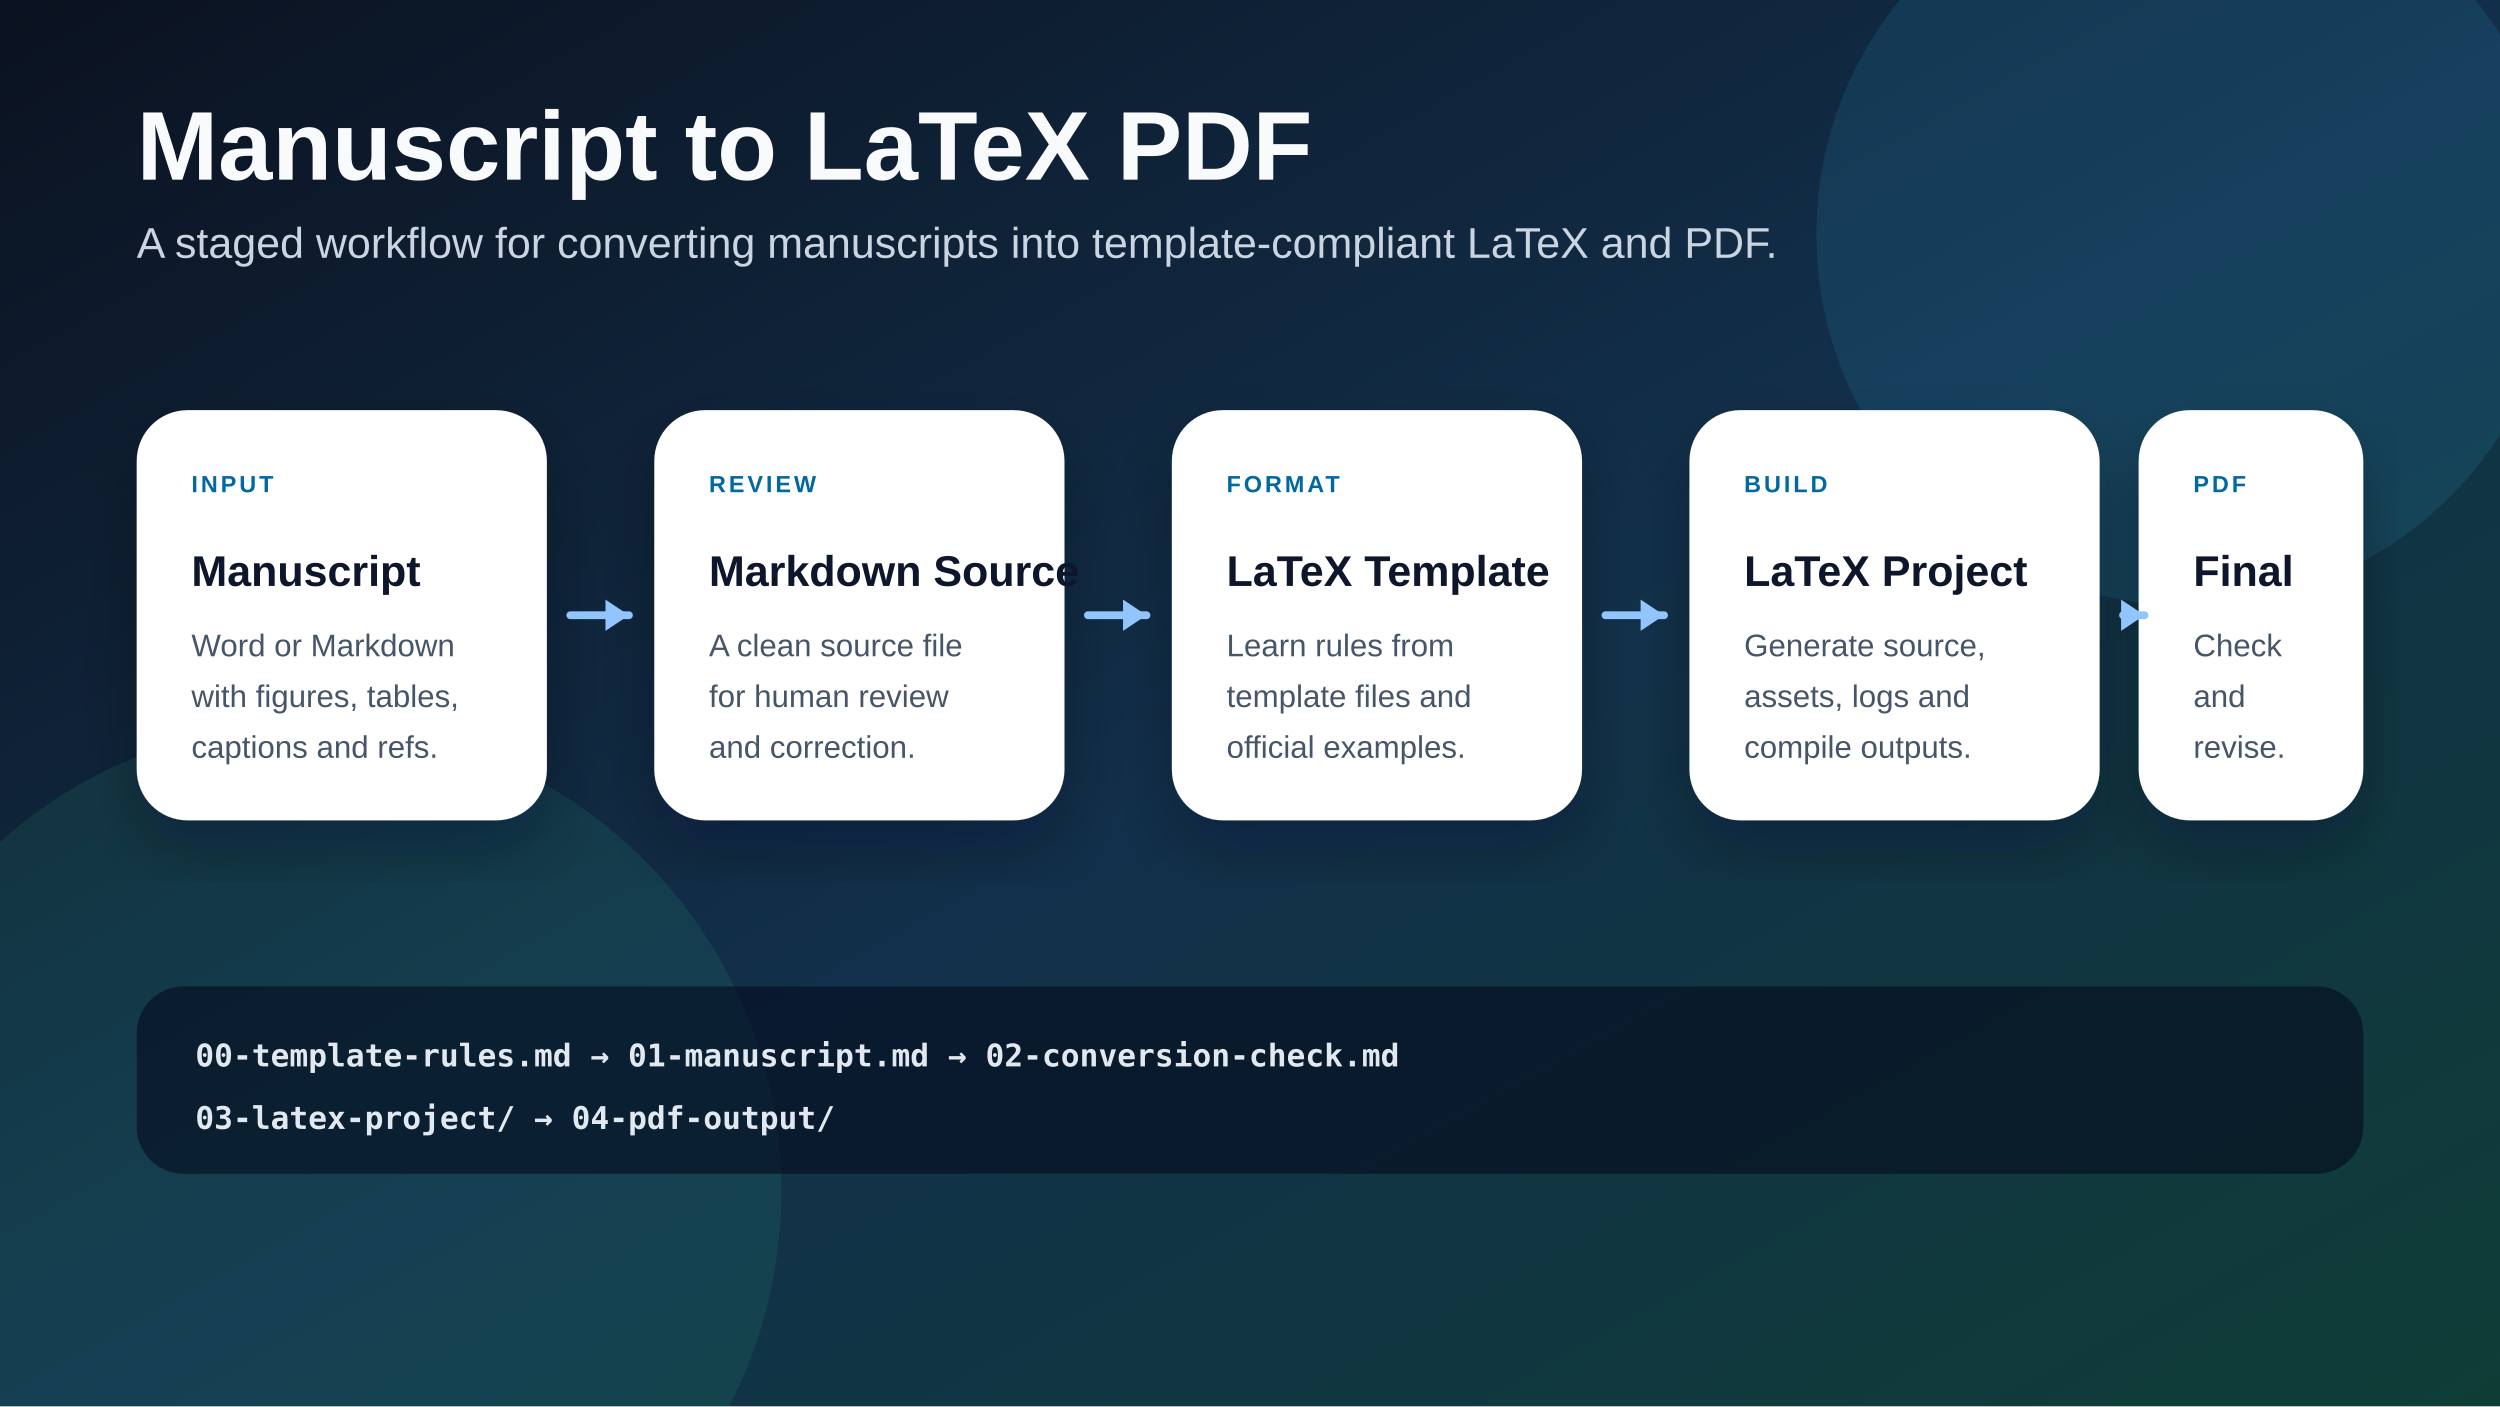
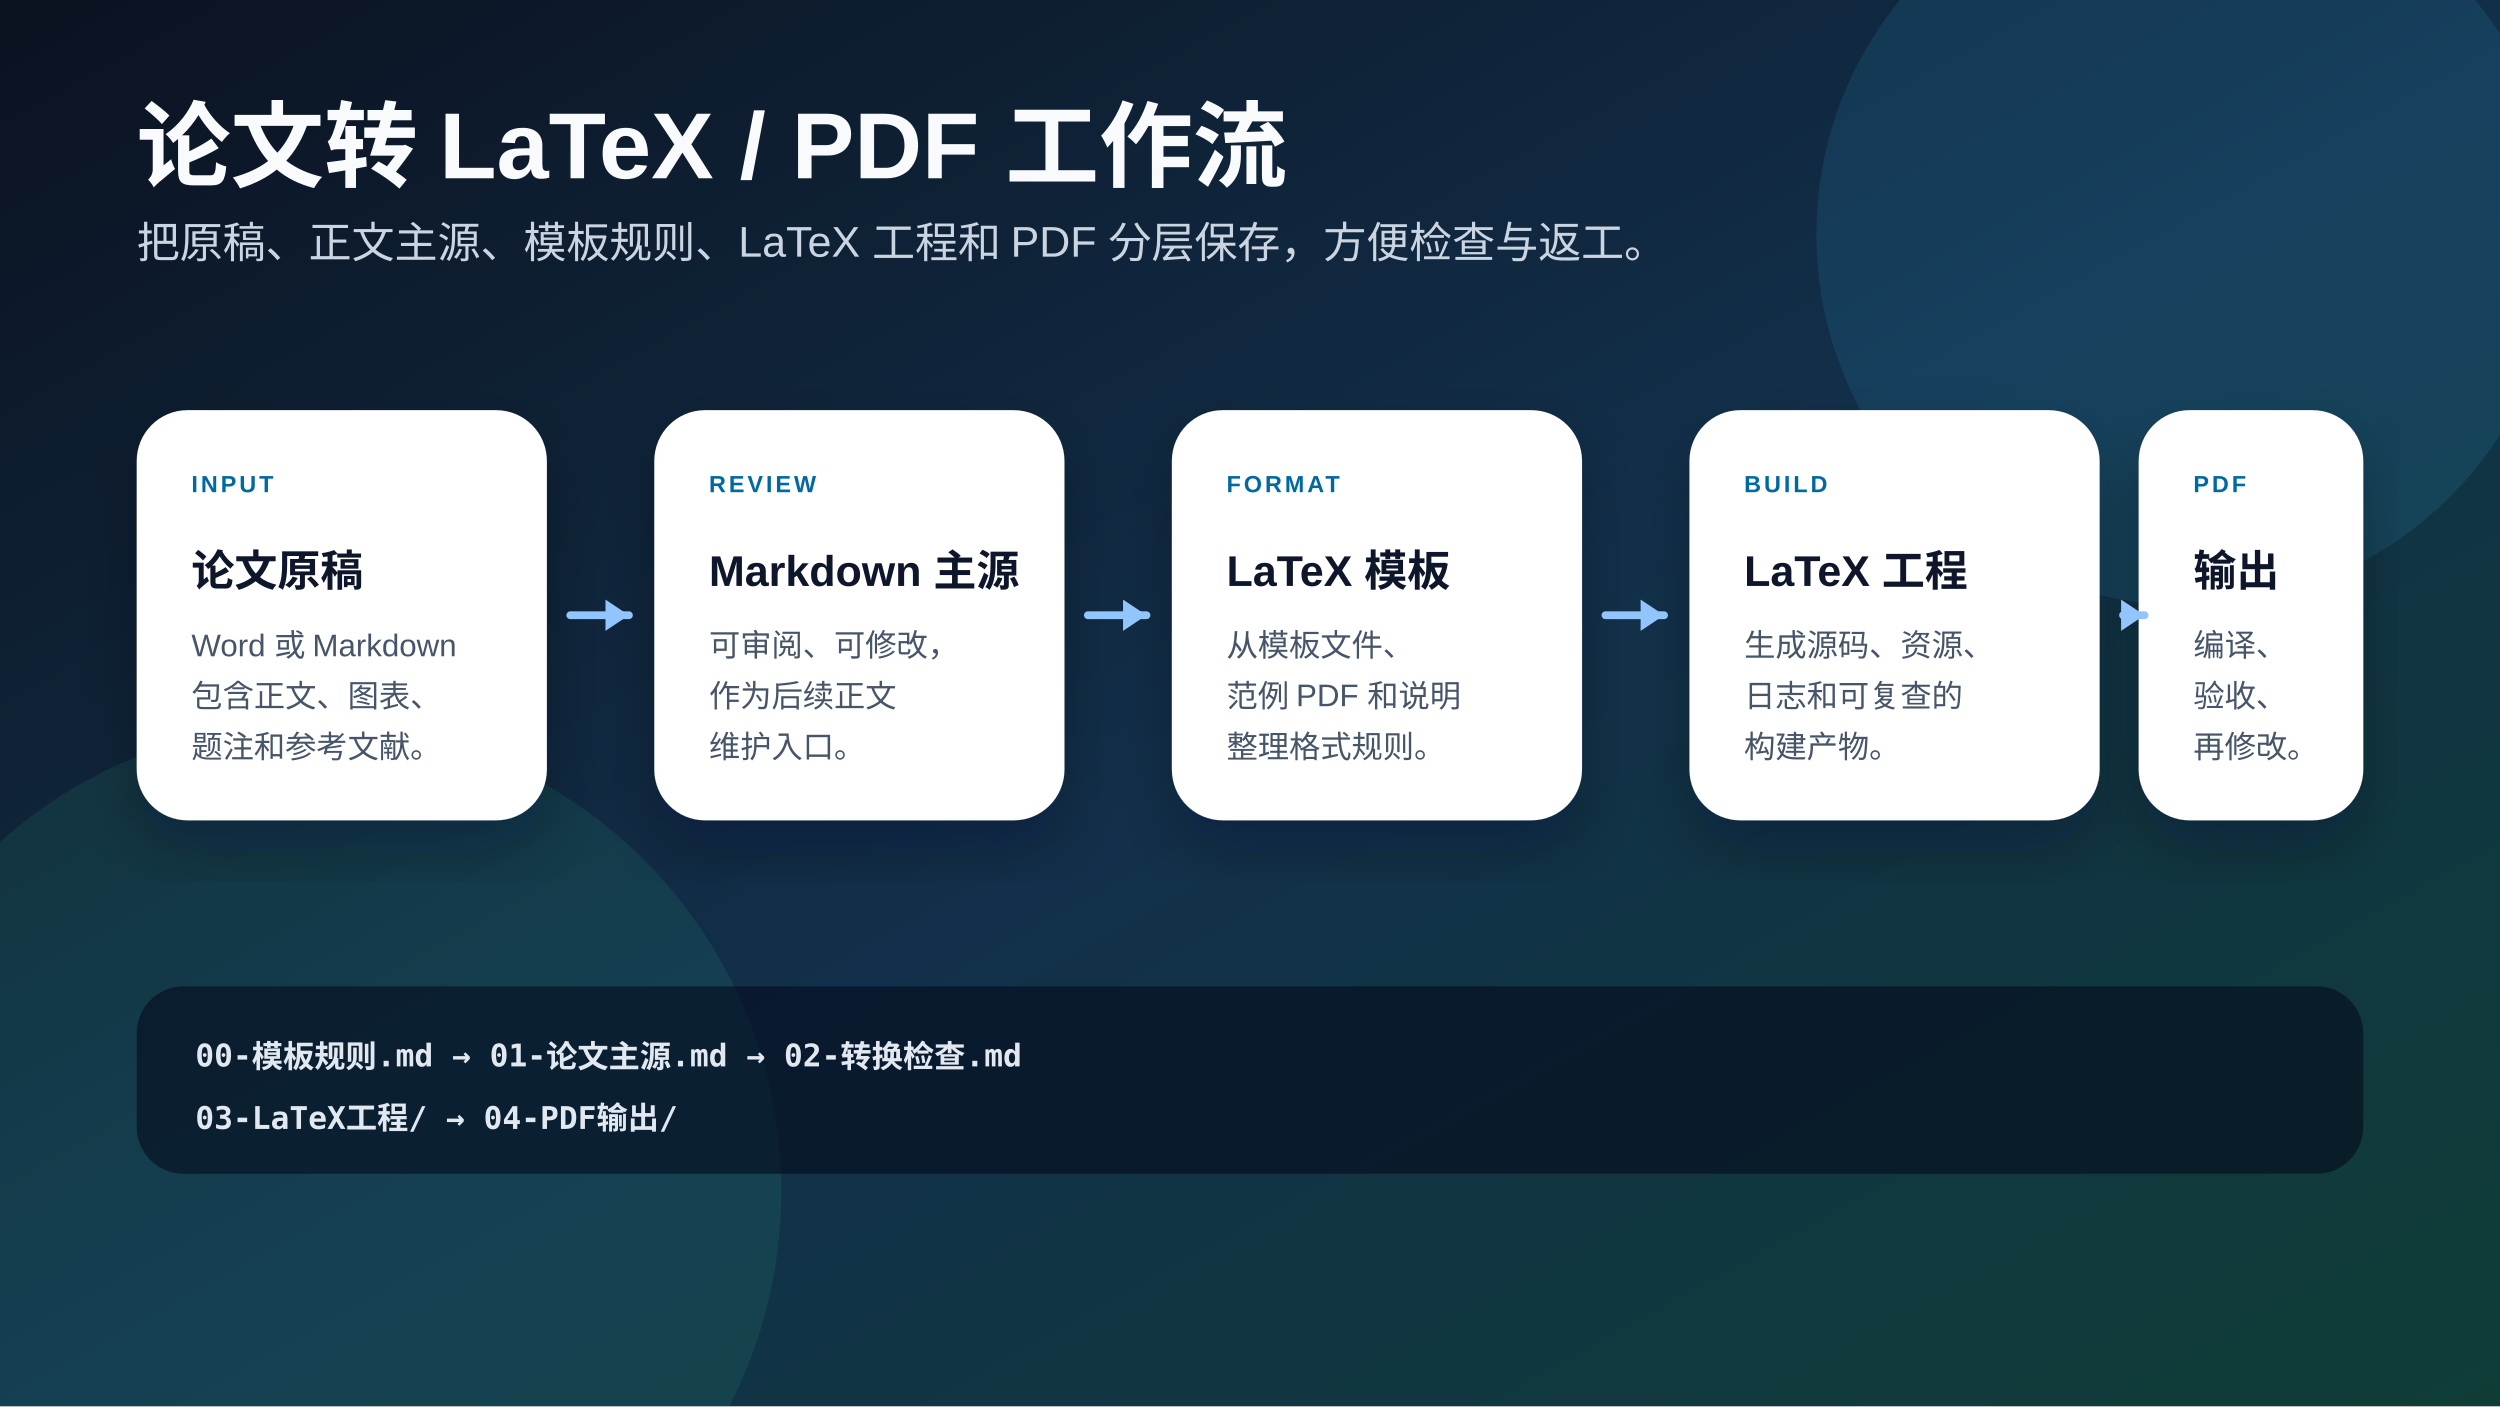
- <svg xmlns="http://www.w3.org/2000/svg" width="1280" height="720" viewBox="0 0 1280 720" role="img" aria-label="Manuscript to LaTeX PDF workflow overview">
+ <svg xmlns="http://www.w3.org/2000/svg" width="1280" height="720" viewBox="0 0 1280 720" role="img" aria-label="论文转换流程总览">
  <defs>
    <linearGradient id="bg" x1="0" y1="0" x2="1" y2="1">
      <stop offset="0%" stop-color="#0b1220" />
      <stop offset="52%" stop-color="#12304b" />
      <stop offset="100%" stop-color="#0f3d36" />
    </linearGradient>
    <filter id="shadow" x="-15%" y="-15%" width="130%" height="130%">
      <feDropShadow dx="0" dy="16" stdDeviation="16" flood-color="#020617" flood-opacity="0.28" />
    </filter>
    <style>
-       .title { font: 800 50px Arial, sans-serif; fill: #f8fafc; }
-       .subtitle { font: 400 22px Arial, sans-serif; fill: #cbd5e1; }
-       .cardTitle { font: 800 22px Arial, sans-serif; fill: #0f172a; }
-       .cardText { font: 400 16px Arial, sans-serif; fill: #475569; }
+       .title { font: 800 48px "PingFang SC", "Microsoft YaHei", Arial, sans-serif; fill: #f8fafc; }
+       .subtitle { font: 400 22px "PingFang SC", "Microsoft YaHei", Arial, sans-serif; fill: #cbd5e1; }
+       .cardTitle { font: 800 22px "PingFang SC", "Microsoft YaHei", Arial, sans-serif; fill: #0f172a; }
+       .cardText { font: 400 16px "PingFang SC", "Microsoft YaHei", Arial, sans-serif; fill: #475569; }
      .tag { font: 800 12px Arial, sans-serif; fill: #0369a1; letter-spacing: 1.5px; }
-       .mono { font: 700 16px Consolas, monospace; fill: #e2e8f0; }
+       .mono { font: 700 16px Consolas, "PingFang SC", "Microsoft YaHei", monospace; fill: #e2e8f0; }
    </style>
  </defs>
  <rect width="1280" height="720" fill="url(#bg)" />
  <circle cx="1120" cy="120" r="190" fill="#38bdf8" opacity="0.11" />
  <circle cx="160" cy="610" r="240" fill="#34d399" opacity="0.10" />
-   <text x="70" y="92" class="title">Manuscript to LaTeX PDF</text>
-   <text x="70" y="132" class="subtitle">A staged workflow for converting manuscripts into template-compliant LaTeX and PDF.</text>
+   <text x="70" y="92" class="title">论文转 LaTeX / PDF 工作流</text>
+   <text x="70" y="132" class="subtitle">把原稿、正文主源、模板规则、LaTeX 工程和 PDF 分层保存，方便检查与返工。</text>
  <g filter="url(#shadow)">
    <rect x="70" y="210" width="210" height="210" rx="26" fill="#ffffff" />
    <text x="98" y="252" class="tag">INPUT</text>
-     <text x="98" y="300" class="cardTitle">Manuscript</text>
-     <text x="98" y="336" class="cardText">Word or Markdown</text>
-     <text x="98" y="362" class="cardText">with figures, tables,</text>
-     <text x="98" y="388" class="cardText">captions and refs.</text>
+     <text x="98" y="300" class="cardTitle">论文原稿</text>
+     <text x="98" y="336" class="cardText">Word 或 Markdown</text>
+     <text x="98" y="362" class="cardText">包含正文、图表、</text>
+     <text x="98" y="388" class="cardText">题注和参考文献。</text>
  </g>
  <g filter="url(#shadow)">
    <rect x="335" y="210" width="210" height="210" rx="26" fill="#ffffff" />
    <text x="363" y="252" class="tag">REVIEW</text>
-     <text x="363" y="300" class="cardTitle">Markdown Source</text>
-     <text x="363" y="336" class="cardText">A clean source file</text>
-     <text x="363" y="362" class="cardText">for human review</text>
-     <text x="363" y="388" class="cardText">and correction.</text>
+     <text x="363" y="300" class="cardTitle">Markdown 主源</text>
+     <text x="363" y="336" class="cardText">可审阅、可修改，</text>
+     <text x="363" y="362" class="cardText">作为后续正文</text>
+     <text x="363" y="388" class="cardText">维护入口。</text>
  </g>
  <g filter="url(#shadow)">
    <rect x="600" y="210" width="210" height="210" rx="26" fill="#ffffff" />
    <text x="628" y="252" class="tag">FORMAT</text>
-     <text x="628" y="300" class="cardTitle">LaTeX Template</text>
-     <text x="628" y="336" class="cardText">Learn rules from</text>
-     <text x="628" y="362" class="cardText">template files and</text>
-     <text x="628" y="388" class="cardText">official examples.</text>
+     <text x="628" y="300" class="cardTitle">LaTeX 模板</text>
+     <text x="628" y="336" class="cardText">从模板文件、</text>
+     <text x="628" y="362" class="cardText">范例 PDF 和说明</text>
+     <text x="628" y="388" class="cardText">整理格式规则。</text>
  </g>
  <g filter="url(#shadow)">
    <rect x="865" y="210" width="210" height="210" rx="26" fill="#ffffff" />
    <text x="893" y="252" class="tag">BUILD</text>
-     <text x="893" y="300" class="cardTitle">LaTeX Project</text>
-     <text x="893" y="336" class="cardText">Generate source,</text>
-     <text x="893" y="362" class="cardText">assets, logs and</text>
-     <text x="893" y="388" class="cardText">compile outputs.</text>
+     <text x="893" y="300" class="cardTitle">LaTeX 工程</text>
+     <text x="893" y="336" class="cardText">生成源码、资源、</text>
+     <text x="893" y="362" class="cardText">日志和可复查的</text>
+     <text x="893" y="388" class="cardText">构建产物。</text>
  </g>
  <g filter="url(#shadow)">
    <rect x="1095" y="210" width="115" height="210" rx="26" fill="#ffffff" />
    <text x="1123" y="252" class="tag">PDF</text>
-     <text x="1123" y="300" class="cardTitle">Final</text>
-     <text x="1123" y="336" class="cardText">Check</text>
-     <text x="1123" y="362" class="cardText">and</text>
-     <text x="1123" y="388" class="cardText">revise.</text>
+     <text x="1123" y="300" class="cardTitle">输出</text>
+     <text x="1123" y="336" class="cardText">编译、</text>
+     <text x="1123" y="362" class="cardText">验收、</text>
+     <text x="1123" y="388" class="cardText">再修改。</text>
  </g>
  <g stroke="#93c5fd" stroke-width="4" fill="none" stroke-linecap="round">
    <path d="M292 315 H322" />
    <path d="M557 315 H587" />
    <path d="M822 315 H852" />
    <path d="M1087 315 H1098" />
  </g>
  <g fill="#93c5fd">
    <path d="M322 315 l-12 -8 v16z" />
    <path d="M587 315 l-12 -8 v16z" />
    <path d="M852 315 l-12 -8 v16z" />
    <path d="M1098 315 l-12 -8 v16z" />
  </g>
  <rect x="70" y="505" width="1140" height="96" rx="24" fill="#020617" opacity="0.55" />
-   <text x="100" y="546" class="mono">00-template-rules.md  →  01-manuscript.md  →  02-conversion-check.md</text>
-   <text x="100" y="578" class="mono">03-latex-project/     →  04-pdf-output/</text>
+   <text x="100" y="546" class="mono">00-模板规则.md  →  01-论文主源.md  →  02-转换检查.md</text>
+   <text x="100" y="578" class="mono">03-LaTeX工程/   →  04-PDF输出/</text>
</svg>
